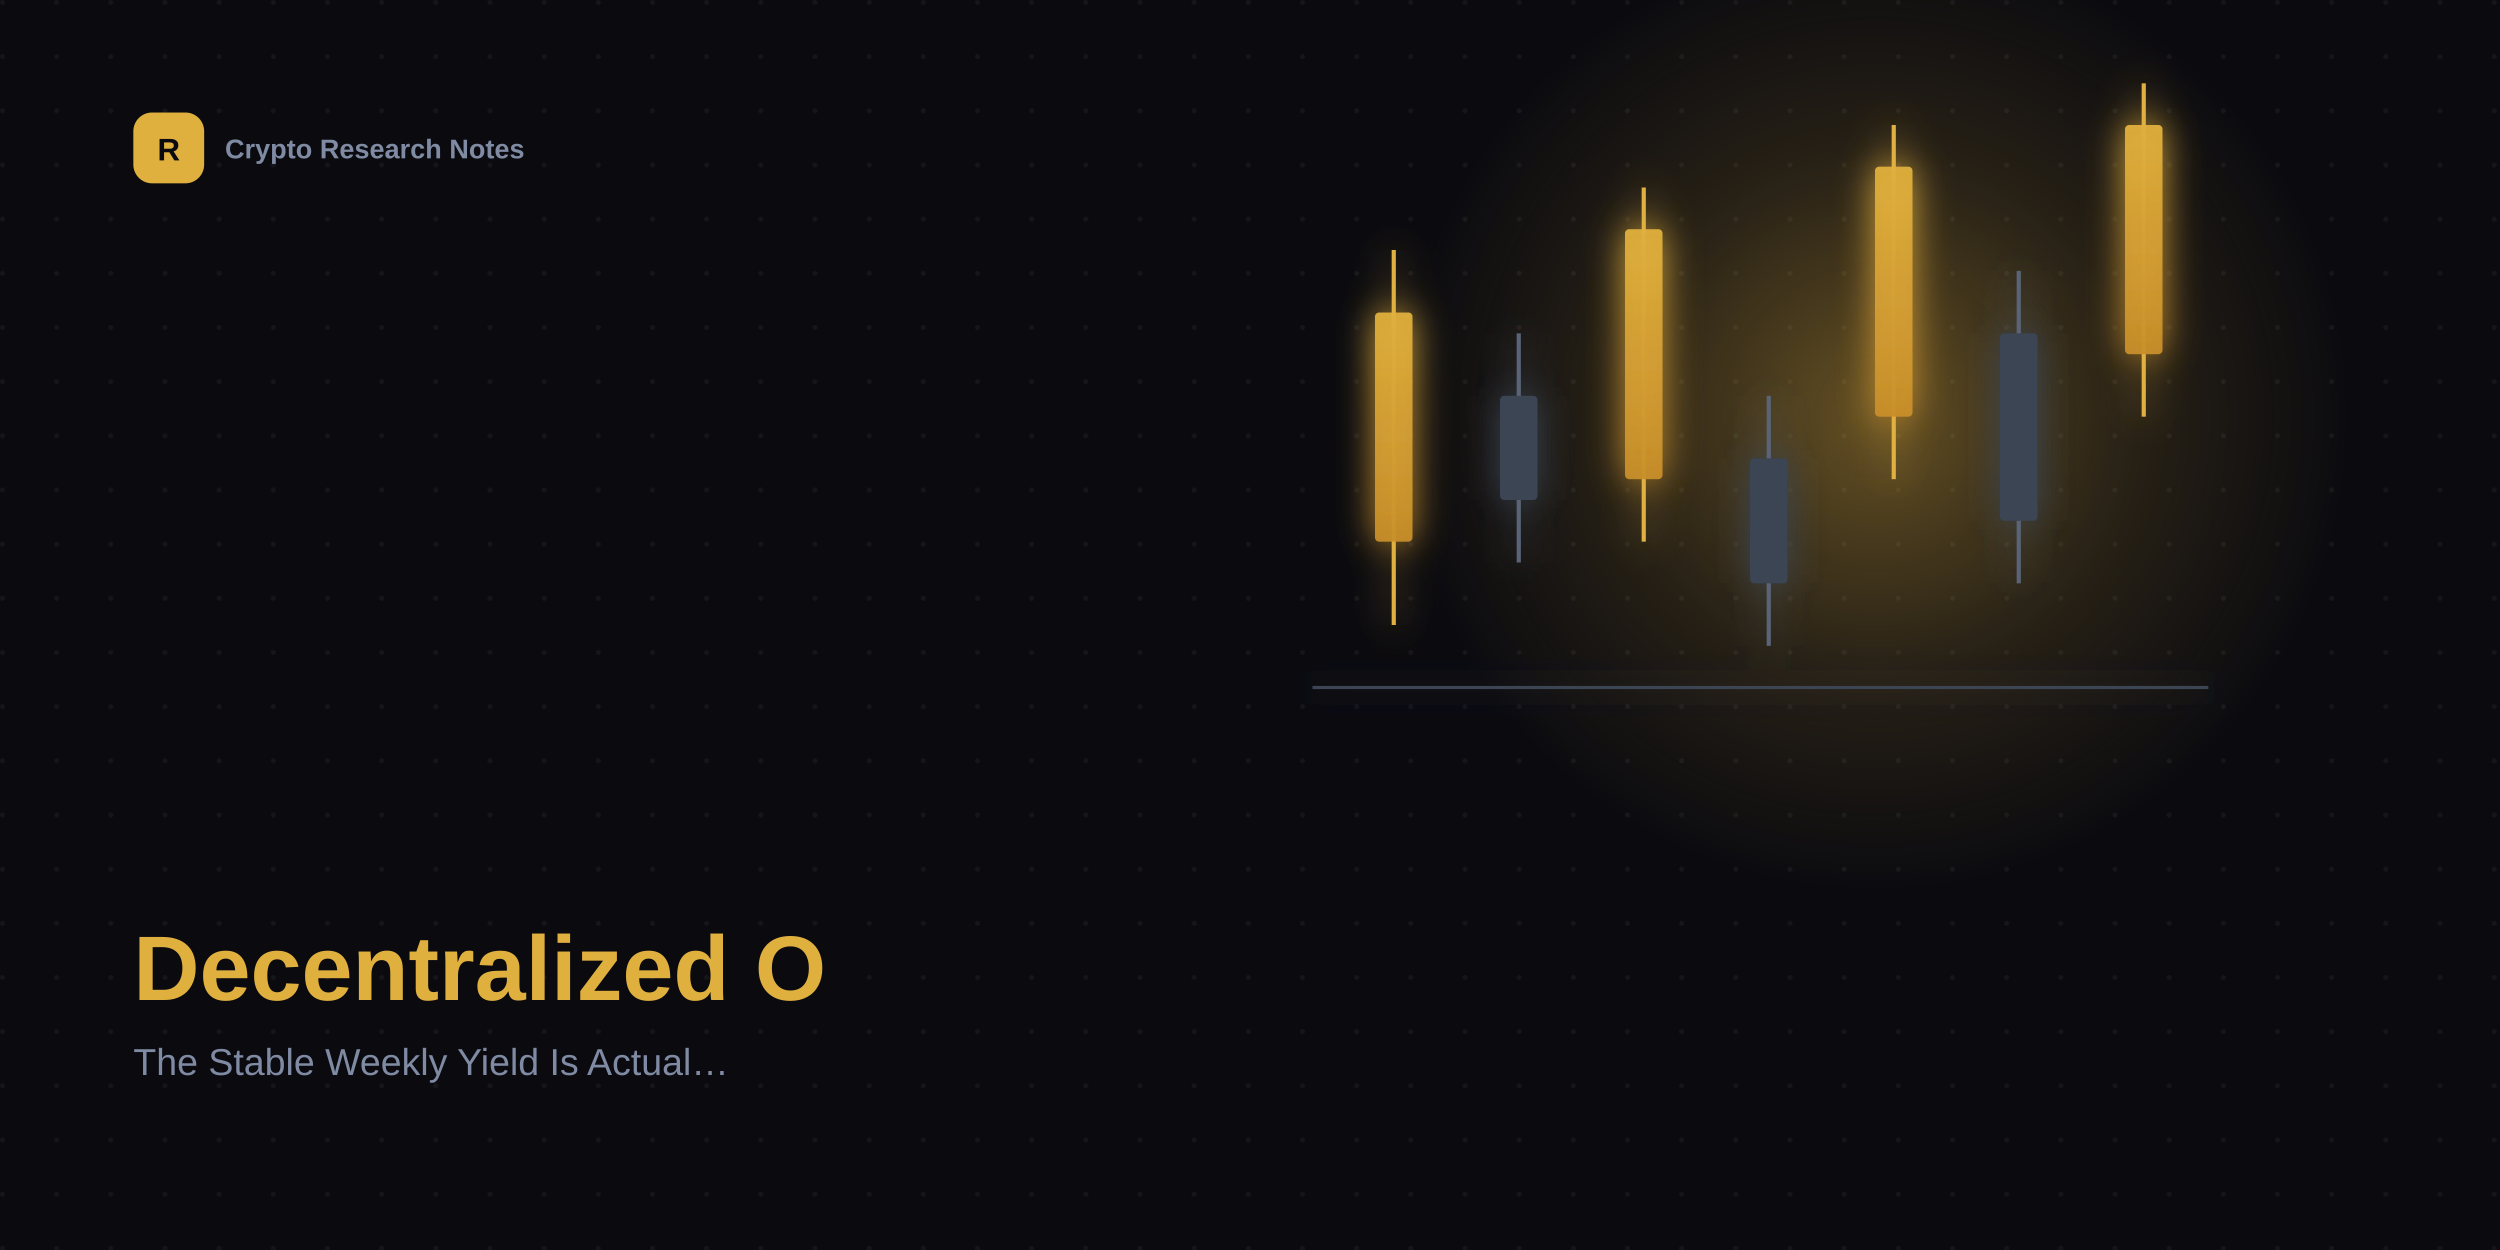
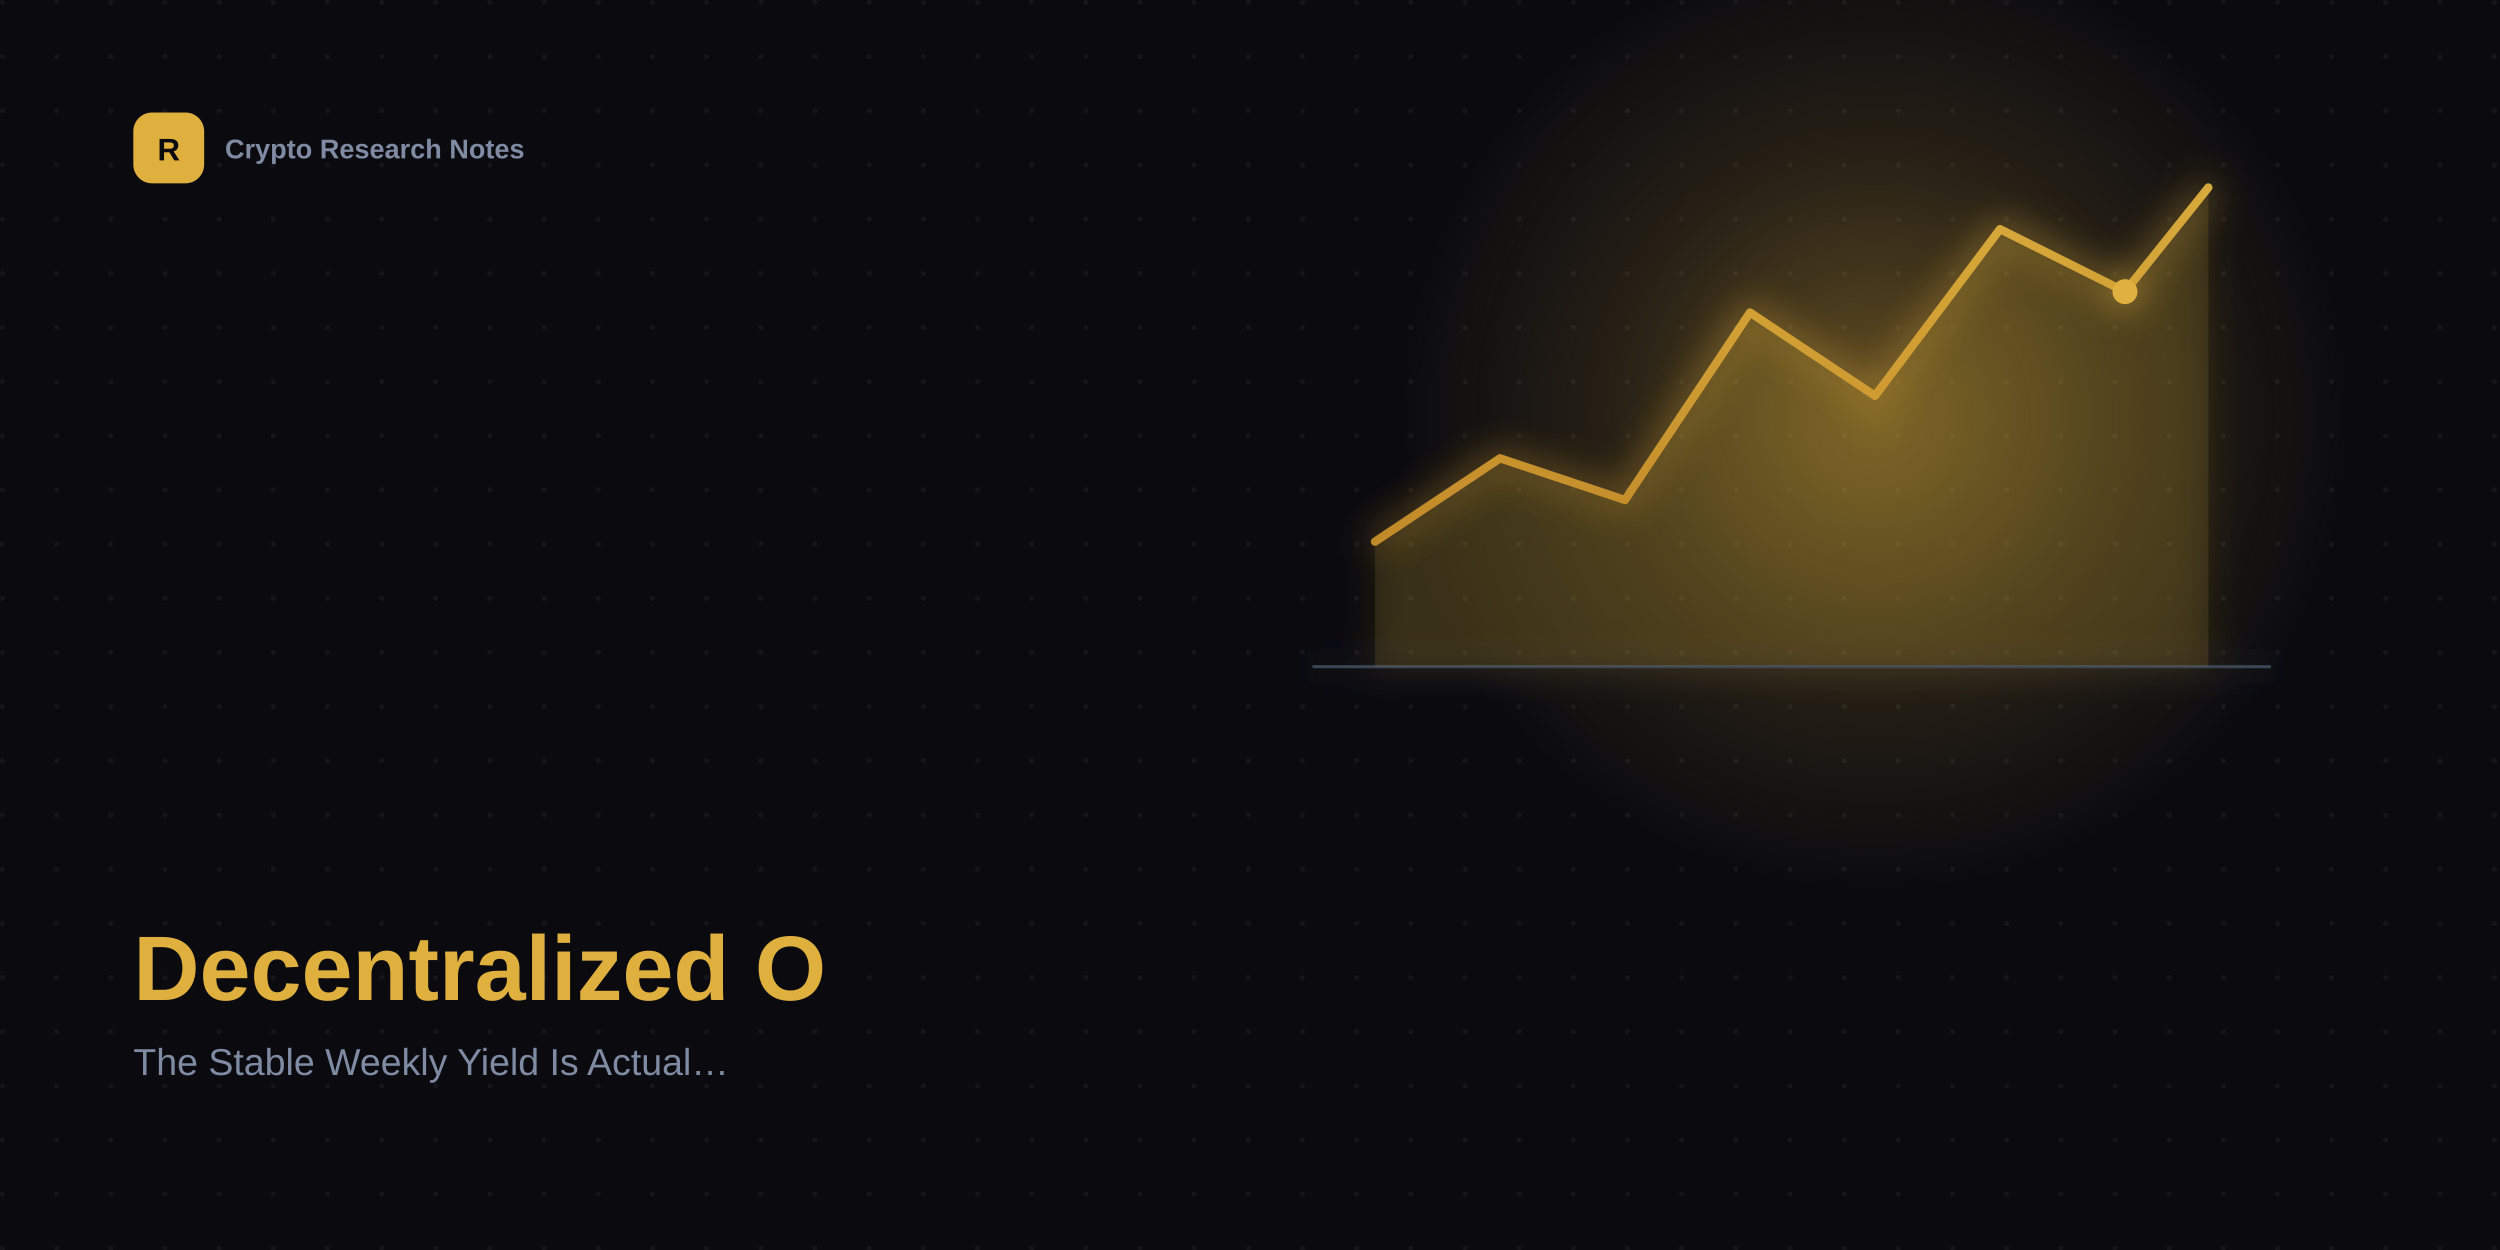
<svg xmlns="http://www.w3.org/2000/svg" viewBox="0 0 1200 600" role="img" aria-label="Decentralized O：The Stable Weekly Yield Is Actual… 主题配图">
  <defs>
    <radialGradient id="glowoptionsvauen" cx="50%" cy="50%" r="50%">
      <stop offset="0%" stop-color="#e0b03f" stop-opacity="0.42" />
      <stop offset="55%" stop-color="#e0b03f" stop-opacity="0.13" />
      <stop offset="100%" stop-color="#e0b03f" stop-opacity="0" />
    </radialGradient>
    <linearGradient id="baroptionsvauen" x1="0" y1="1" x2="0" y2="0">
      <stop offset="0%" stop-color="#c98f2a" stop-opacity="0.95" />
      <stop offset="100%" stop-color="#e0b03f" stop-opacity="0.95" />
    </linearGradient>
    <filter id="softoptionsvauen" x="-80%" y="-80%" width="260%" height="260%">
      <feGaussianBlur stdDeviation="9" result="b" />
      <feMerge>
        <feMergeNode in="b" />
        <feMergeNode in="SourceGraphic" />
      </feMerge>
    </filter>
    <pattern id="dotsoptionsvauen" width="26" height="26" patternUnits="userSpaceOnUse">
      <circle cx="1.2" cy="1.2" r="1.2" fill="#ffffff" fill-opacity="0.05" />
    </pattern>
  </defs>
  <rect width="1200" height="600" fill="#0a0a0f" />
  <rect width="1200" height="600" fill="url(#dotsoptionsvauen)" />
  <g transform="translate(64,54)">
    <rect x="0" y="0" width="34" height="34" rx="9" fill="#e0b03f" />
    <text x="17" y="23" font-family="'Segoe UI',Arial,sans-serif" font-size="15" font-weight="700" fill="#0a0a0f" text-anchor="middle">R</text>
    <text x="44" y="22" font-family="'Segoe UI',Arial,sans-serif" font-size="13" font-weight="600" fill="#7f8aa3">Crypto Research Notes</text>
  </g>
  <circle cx="900" cy="200" r="230" fill="url(#glowoptionsvauen)" />
  <g filter="url(#softoptionsvauen)">
-     <line x1="630" y1="330" x2="1060" y2="330" stroke="#3a4452" stroke-width="1.5" />
-     <line x1="669" y1="120" x2="669" y2="300" stroke="#e0b03f" stroke-width="2" />
-     <rect x="660" y="150" width="18" height="110" rx="2" fill="url(#baroptionsvauen)" />
-     <line x1="729" y1="160" x2="729" y2="270" stroke="#5a6478" stroke-width="2" />
-     <rect x="720" y="190" width="18" height="50" rx="2" fill="#3a4452" />
-     <line x1="789" y1="90" x2="789" y2="260" stroke="#e0b03f" stroke-width="2" />
-     <rect x="780" y="110" width="18" height="120" rx="2" fill="url(#baroptionsvauen)" />
-     <line x1="849" y1="190" x2="849" y2="310" stroke="#5a6478" stroke-width="2" />
-     <rect x="840" y="220" width="18" height="60" rx="2" fill="#3a4452" />
-     <line x1="909" y1="60" x2="909" y2="230" stroke="#e0b03f" stroke-width="2" />
-     <rect x="900" y="80" width="18" height="120" rx="2" fill="url(#baroptionsvauen)" />
-     <line x1="969" y1="130" x2="969" y2="280" stroke="#5a6478" stroke-width="2" />
-     <rect x="960" y="160" width="18" height="90" rx="2" fill="#3a4452" />
-     <line x1="1029" y1="40" x2="1029" y2="200" stroke="#e0b03f" stroke-width="2" />
-     <rect x="1020" y="60" width="18" height="110" rx="2" fill="url(#baroptionsvauen)" />
+     <line x1="630" y1="320" x2="1090" y2="320" stroke="#3a4452" stroke-width="1.5" />
+     <polygon points="660,320 660,260 720,220 780,240 840,150 900,190 960,110 1020,140 1060,90 1060,320" fill="#e0b03f" opacity="0.12" />
+     <polyline points="660,260 720,220 780,240 840,150 900,190 960,110 1020,140 1060,90" fill="none" stroke="url(#baroptionsvauen)" stroke-width="4" stroke-linecap="round" stroke-linejoin="round" />
+     <circle cx="1020" cy="140" r="6" fill="#e0b03f" />
  </g>
  <g font-family="'Segoe UI',Arial,sans-serif" font-weight="800">
    <text font-size="44" fill="#e0b03f">
      <tspan x="64" y="480">Decentralized O</tspan>
    </text>
  </g>
  <text x="64" y="516" font-family="'Segoe UI',Arial,sans-serif" font-size="18" fill="#7f8aa3">The Stable Weekly Yield Is Actual…</text>
</svg>
